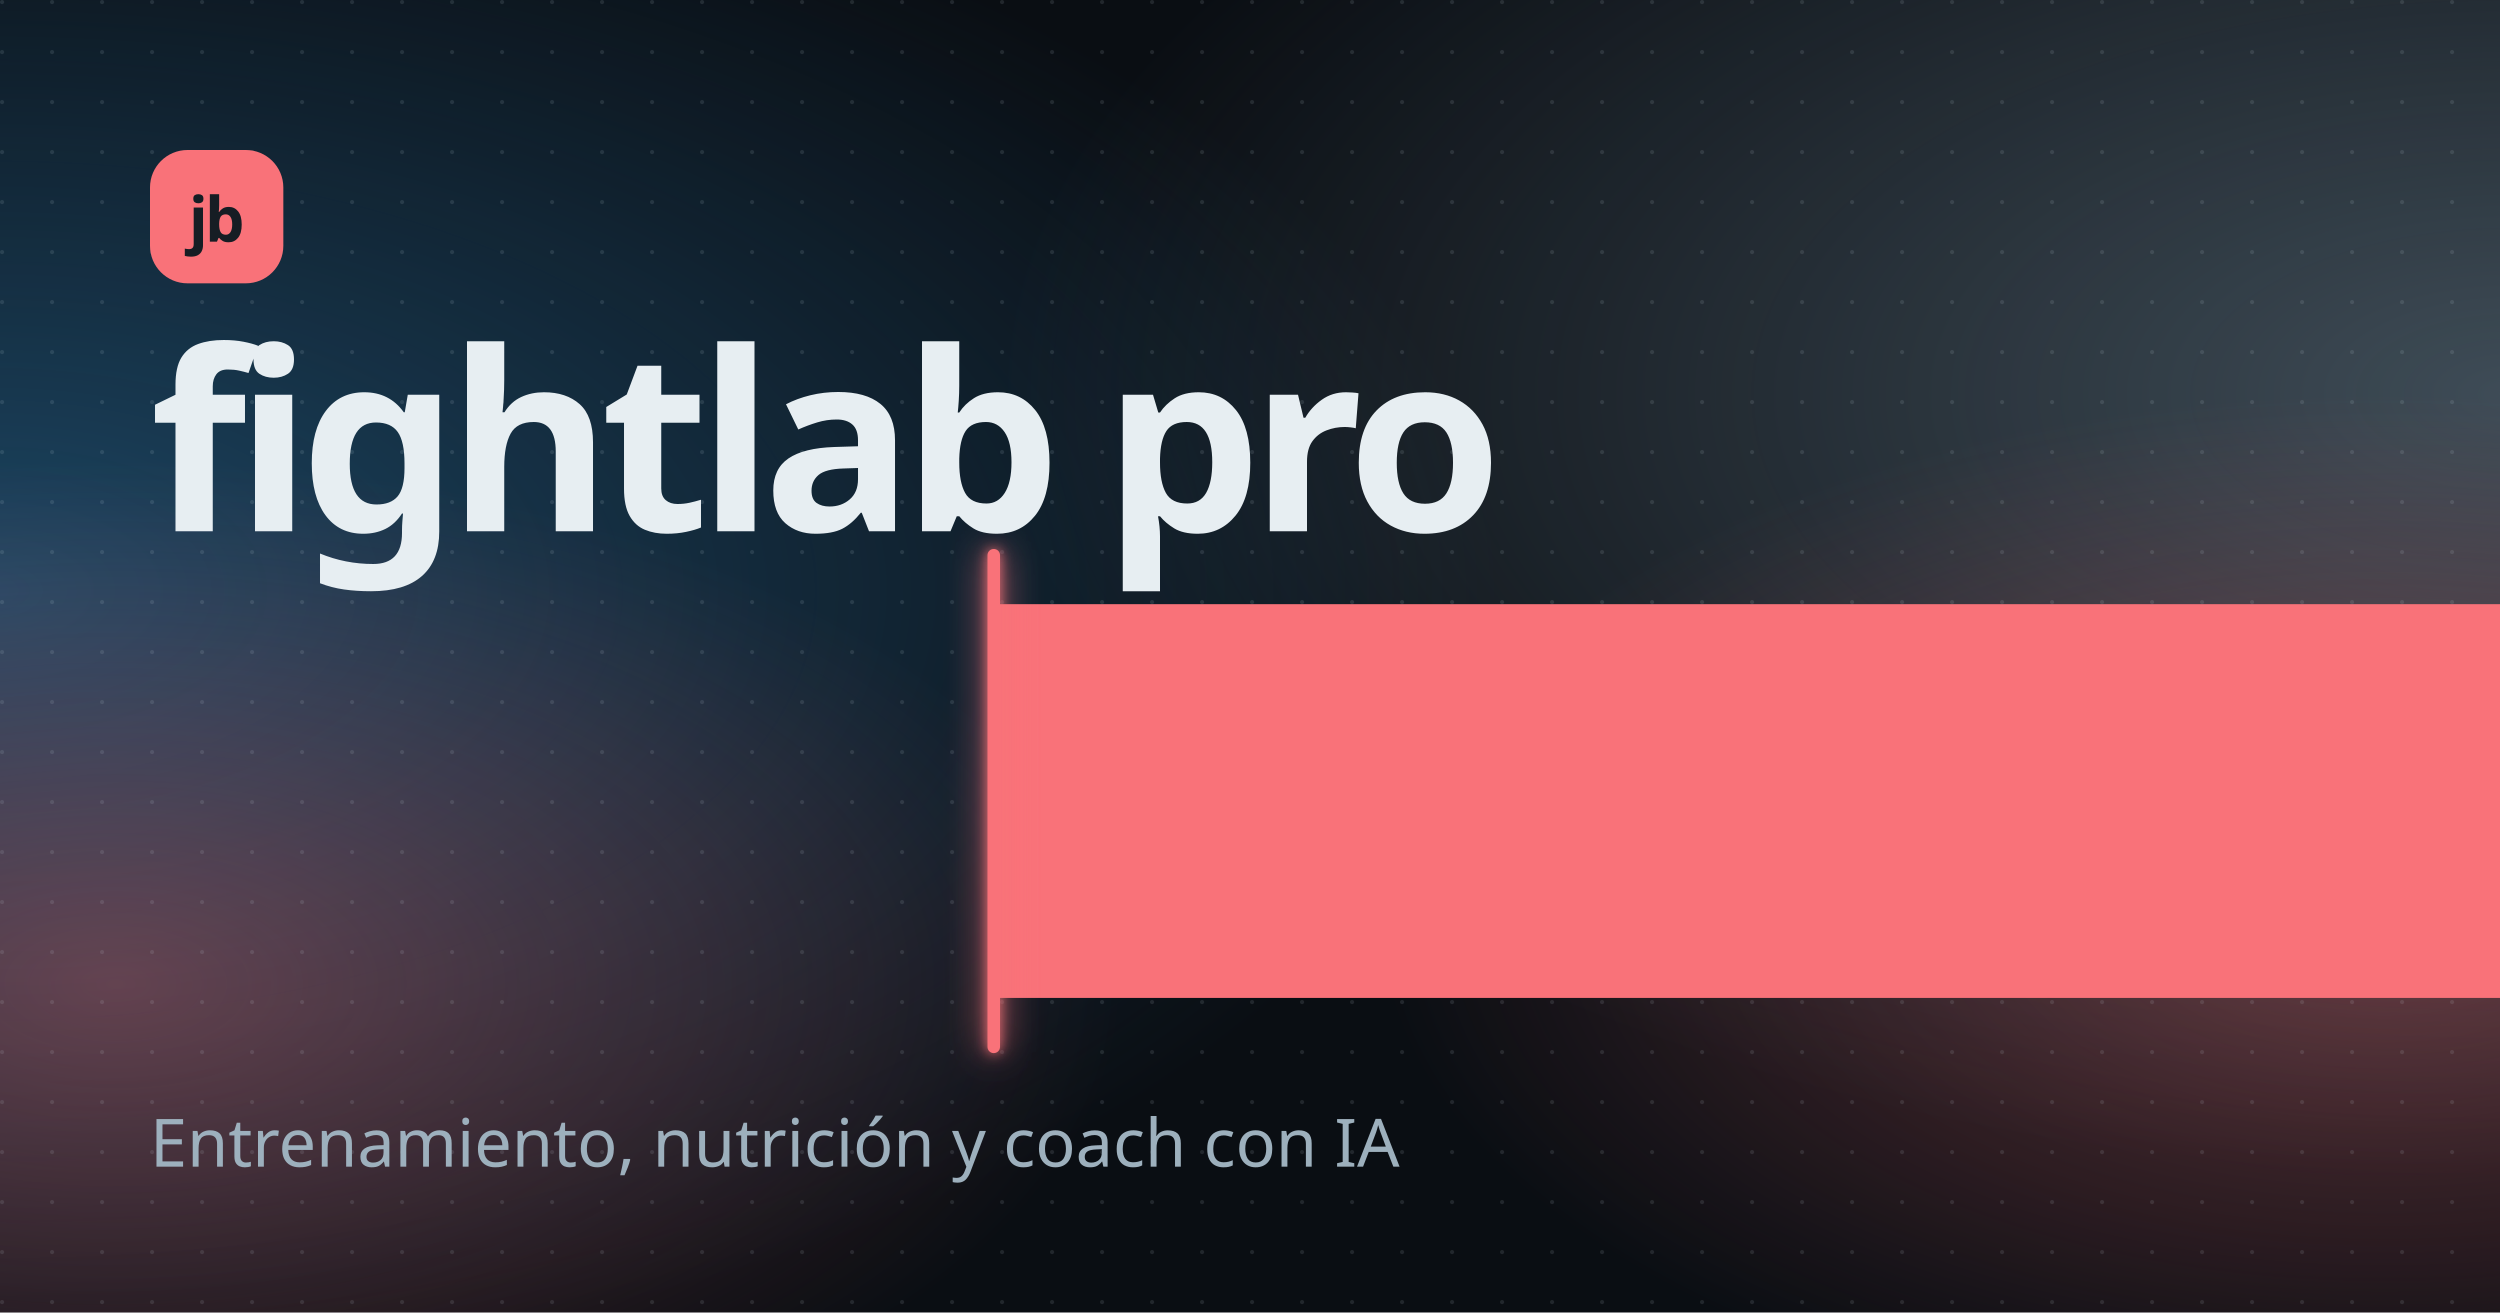
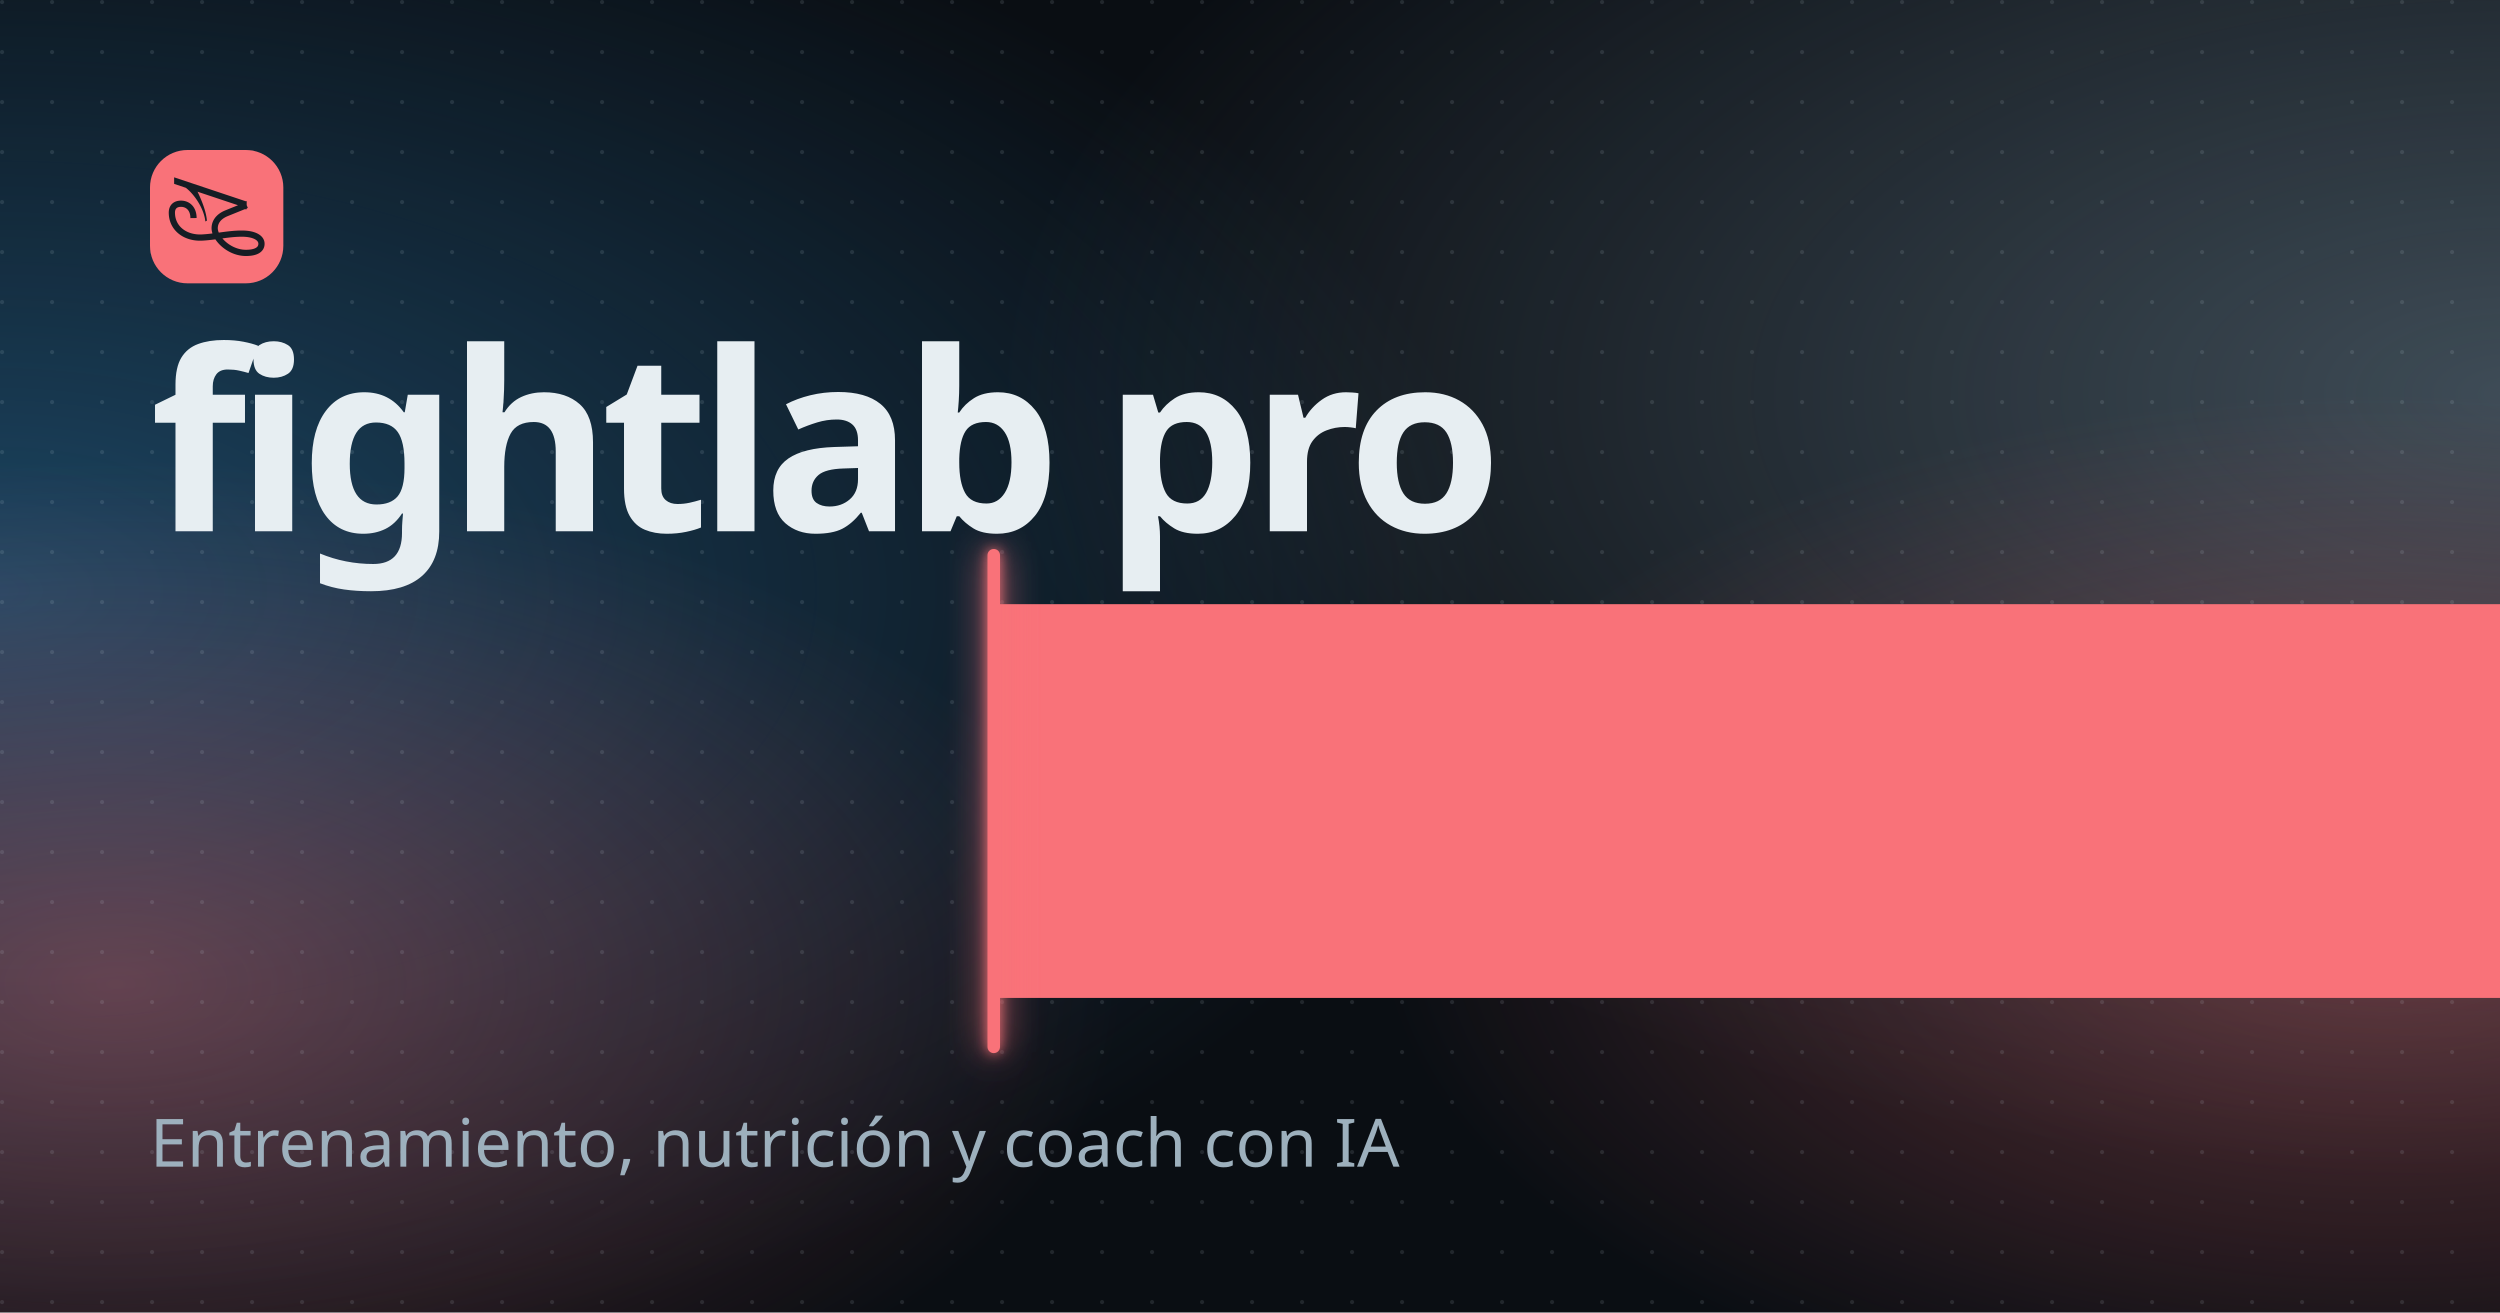
<svg xmlns="http://www.w3.org/2000/svg" viewBox="0 0 1200 630" width="1200" height="630">
  <defs>
    <filter id="neon" x="-400%" y="-20%" width="900%" height="140%">
      <feGaussianBlur in="SourceGraphic" stdDeviation="3" result="a" />
      <feGaussianBlur in="SourceGraphic" stdDeviation="9" result="b" />
      <feMerge>
        <feMergeNode in="b" />
        <feMergeNode in="a" />
        <feMergeNode in="SourceGraphic" />
      </feMerge>
    </filter>
    <radialGradient id="neb-izq" cx="0" cy="0.45" r="0.6">
      <stop offset="0" stop-color="#2A72A3" stop-opacity=".55" />
      <stop offset="1" stop-color="#2A72A3" stop-opacity="0" />
    </radialGradient>
    <radialGradient id="neb-izq2" cx="0.05" cy="0.75" r="0.4">
      <stop offset="0" stop-color="#F97279" stop-opacity=".35" />
      <stop offset="1" stop-color="#F97279" stop-opacity="0" />
    </radialGradient>
    <radialGradient id="neb-der" cx="1" cy="0.3" r="0.6">
      <stop offset="0" stop-color="#738A9A" stop-opacity=".5" />
      <stop offset="1" stop-color="#738A9A" stop-opacity="0" />
    </radialGradient>
    <radialGradient id="neb-der2" cx="0.95" cy="0.7" r="0.4">
      <stop offset="0" stop-color="#F97279" stop-opacity=".35" />
      <stop offset="1" stop-color="#F97279" stop-opacity="0" />
    </radialGradient>
    <pattern id="puntos" width="24" height="24" patternUnits="userSpaceOnUse">
      <circle cx="1" cy="1" r="1" fill="#CCDBE2" fill-opacity=".12" />
    </pattern>
  </defs>
  <rect width="1200" height="630" fill="#0A0E13" />
  <rect width="1200" height="630" fill="url(#neb-izq)" />
  <rect width="1200" height="630" fill="url(#neb-izq2)" />
  <rect width="1200" height="630" fill="url(#neb-der)" />
  <rect width="1200" height="630" fill="url(#neb-der2)" />
  <rect width="1200" height="630" fill="url(#puntos)" />
  <rect x="480" y="290" width="720" height="189" fill="#F97279" />
  <rect x="474" y="263.5" width="6" height="242" rx="3.0" fill="#F97279" filter="url(#neon)" />
  <g id="marca" transform="translate(72 72)">
    <rect width="64" height="64" rx="18" fill="#F97279" />
-     <text x="32" y="44" text-anchor="middle" font-family="Bricolage Grotesque, Arial Black, sans-serif" font-weight="800" font-size="30" letter-spacing="-1.4" fill="#161D24">jb</text>
+     <svg x="9" y="12" width="46" height="40" viewBox="0 0 1417 1163.28" fill="#161D24">
+       <path d="M79.6 97V0L1134.76 352.67L1152.4 352.28V411.27L1169.28 452.92L1152.4 459.76V472.28H1121.49L868.28 574.92L861.06 577.96L854.27 581L847.64 584.14L841.17 587.37L835.36 590.44L829.19 593.86L823.22 597.36L817.42 600.93L811.78 604.6L806.33 608.34L801.04 612.17L795.93 616.07L791 620.04L786.24 624.09L781.67 628.2L777.27 632.38L773.05 636.63L769.01 640.94L765.15 645.32L761.47 649.75L757.97 654.24L754.64 658.8L751.5 663.41L748.53 668.08L745.73 672.81L743.11 677.6L740.67 682.44L738.4 687.36L736.31 692.34L734.39 697.38L732.64 702.5L731.07 707.69L729.67 712.96L728.45 718.31L727.42 723.74L726.56 729.26L725.89 734.87L725.4 740.57L725.11 746.38L725.01 751.87L725.31 760.53L726.19 769.18L727.68 778.24L729.79 787.66L732.55 797.4L735.94 807.44L739.83 817.34L754.78 815.29L769.82 813.24L784.88 811.19L799.98 809.17L815.1 807.17L830.24 805.21L845.41 803.3L860.61 801.44L875.83 799.64L891.08 797.92L906.36 796.28L921.66 794.72L936.99 793.27L952.35 791.93L967.73 790.71L983.14 789.61L998.58 788.65L1014.04 787.83L1029.53 787.18L1045.05 786.68L1060.59 786.36L1076.17 786.23L1091.93 786.29L1105.35 786.57L1118.56 787.07L1131.57 787.79L1144.35 788.73L1156.92 789.89L1169.26 791.27L1181.38 792.87L1193.27 794.69L1204.94 796.73L1215.34 798.77Q1215.85 798.87 1216.36 798.99L1226.49 801.22Q1227.02 801.33 1227.55 801.46L1237.41 803.88Q1237.96 804.02 1238.51 804.16L1248.08 806.76Q1248.65 806.92 1249.21 807.09L1258.5 809.87Q1259.09 810.05 1259.68 810.24L1268.67 813.2Q1269.29 813.4 1269.89 813.62L1278.59 816.75Q1279.23 816.98 1279.86 817.23L1288.26 820.54Q1288.92 820.8 1289.57 821.08L1297.66 824.56Q1298.35 824.85 1299.02 825.17L1306.81 828.82Q1307.51 829.15 1308.21 829.5L1315.68 833.32Q1316.41 833.69 1317.13 834.09L1324.28 838.08Q1325.03 838.5 1325.77 838.94L1332.6 843.09Q1333.37 843.56 1334.13 844.06L1340.63 848.37Q1341.43 848.89 1342.2 849.45L1348.37 853.92Q1349.18 854.5 1349.97 855.13L1355.8 859.75Q1356.62 860.4 1357.42 861.09L1362.91 865.86Q1363.74 866.59 1364.54 867.35L1369.68 872.28Q1370.52 873.08 1371.31 873.92L1376.1 879Q1376.93 879.88 1377.71 880.8L1382.15 886.02Q1382.96 886.98 1383.72 887.98L1387.8 893.35Q1388.59 894.39 1389.32 895.48L1393.03 900.99Q1393.78 902.11 1394.47 903.27L1397.81 908.92Q1398.51 910.12 1399.15 911.36L1402.11 917.14Q1402.76 918.41 1403.33 919.72L1405.91 925.64Q1406.49 926.97 1406.98 928.33L1409.18 934.39Q1409.68 935.77 1410.09 937.18L1411.9 943.36Q1412.32 944.78 1412.64 946.21L1414.05 952.53Q1414.37 953.96 1414.6 955.42L1415.62 961.86Q1415.85 963.3 1415.98 964.75L1416.6 971.32Q1416.73 972.75 1416.77 974.18L1416.98 980.87Q1417.02 982.09 1416.99 983.3L1416.86 989.25Q1416.83 990.3 1416.76 991.34L1416.37 997.2Q1416.29 998.28 1416.17 999.35L1415.51 1005.11Q1415.38 1006.22 1415.2 1007.32L1414.27 1012.97Q1414.08 1014.11 1413.84 1015.23L1412.64 1020.78Q1412.39 1021.93 1412.08 1023.07L1410.61 1028.51Q1410.3 1029.67 1409.92 1030.81L1408.18 1036.14Q1407.8 1037.31 1407.35 1038.45L1405.33 1043.66Q1404.89 1044.82 1404.38 1045.94L1402.08 1051.05Q1401.57 1052.18 1400.99 1053.29L1398.42 1058.27Q1397.84 1059.38 1397.21 1060.46L1394.35 1065.32Q1393.72 1066.39 1393.03 1067.42L1389.89 1072.16Q1389.21 1073.19 1388.47 1074.18L1385.04 1078.79Q1384.31 1079.76 1383.54 1080.7L1379.82 1085.18Q1379.06 1086.1 1378.25 1086.98L1374.24 1091.33Q1373.45 1092.19 1372.61 1093.01L1368.32 1097.22Q1367.51 1098.01 1366.65 1098.77L1362.07 1102.84Q1361.24 1103.58 1360.38 1104.27L1355.49 1108.2Q1354.66 1108.87 1353.8 1109.5L1348.62 1113.28Q1347.79 1113.89 1346.93 1114.46L1341.45 1118.1Q1340.63 1118.65 1339.78 1119.16L1334 1122.65Q1333.19 1123.14 1332.35 1123.6L1326.27 1126.94Q1325.47 1127.37 1324.66 1127.78L1318.28 1130.96Q1317.5 1131.35 1316.7 1131.71L1310.01 1134.73Q1309.26 1135.07 1308.49 1135.38L1301.49 1138.24Q1300.76 1138.54 1300.01 1138.82L1292.71 1141.51Q1292 1141.78 1291.28 1142.02L1283.66 1144.54Q1282.98 1144.77 1282.28 1144.98L1274.36 1147.34Q1273.7 1147.53 1273.03 1147.71L1264.79 1149.89Q1264.15 1150.06 1263.52 1150.21L1254.96 1152.22Q1254.35 1152.36 1253.74 1152.49L1244.86 1154.32Q1244.27 1154.44 1243.69 1154.55L1234.49 1156.2Q1233.93 1156.3 1233.37 1156.39L1223.85 1157.86Q1223.31 1157.94 1222.77 1158.01L1212.93 1159.29Q1212.42 1159.36 1211.9 1159.41L1200.75 1160.6L1189.31 1161.57L1177.58 1162.32L1165.55 1162.86L1153.23 1163.18L1141.4 1163.28Q1140.71 1163.29 1140.02 1163.27L1121.34 1162.88Q1120.37 1162.85 1119.4 1162.79L1100.88 1161.61Q1099.93 1161.55 1098.99 1161.45L1080.64 1159.52Q1079.72 1159.42 1078.79 1159.29L1060.64 1156.63Q1059.74 1156.5 1058.84 1156.33L1040.9 1152.97Q1040.02 1152.8 1039.15 1152.6L1021.44 1148.57Q1020.59 1148.37 1019.74 1148.15L1002.26 1143.46Q1001.44 1143.24 1000.63 1142.99L983.4 1137.68Q982.61 1137.44 981.82 1137.16L964.87 1131.26Q964.1 1130.99 963.34 1130.7L946.68 1124.22Q945.94 1123.93 945.2 1123.62L928.85 1116.6Q928.13 1116.29 927.42 1115.96L911.39 1108.43Q910.7 1108.1 910.01 1107.75L894.32 1099.72Q893.65 1099.38 892.99 1099.01L877.65 1090.52Q877 1090.16 876.36 1089.78L861.39 1080.85Q860.76 1080.47 860.14 1080.08L845.56 1070.74Q844.95 1070.34 844.35 1069.93L830.17 1060.2Q829.58 1059.8 829 1059.37L815.24 1049.28Q814.66 1048.86 814.1 1048.42L800.77 1037.99Q800.21 1037.55 799.66 1037.09L786.79 1026.36Q786.24 1025.91 785.71 1025.43L773.31 1014.42Q772.77 1013.94 772.25 1013.45L760.33 1002.18Q759.8 1001.68 759.29 1001.17L747.88 989.67Q747.36 989.15 746.86 988.62L735.96 976.92Q735.46 976.37 734.97 975.81L724.6 963.94Q724.1 963.36 723.62 962.77L713.81 950.75Q713.32 950.15 712.85 949.53L703.6 937.38Q703.11 936.74 702.65 936.09L693.99 923.84Q693.51 923.16 693.06 922.47L689.45 916.96L676.93 918.58L661.79 920.51L646.63 922.38L631.44 924.19L616.22 925.92L600.98 927.58L585.71 929.15L570.41 930.63L555.08 931.99L539.73 933.25L524.36 934.37L508.95 935.37L493.52 936.22Q493 936.24 492.47 936.26L473.83 936.86Q473.09 936.88 472.35 936.88L453.92 936.88Q453.18 936.88 452.43 936.86L434.24 936.26Q433.48 936.24 432.72 936.19L414.78 935.01Q414.01 934.96 413.25 934.88L395.56 933.13Q394.79 933.05 394.02 932.95L376.6 930.62Q375.82 930.52 375.04 930.39L357.91 927.5Q357.13 927.37 356.34 927.21L339.51 923.77Q338.72 923.61 337.93 923.42L321.41 919.43Q320.61 919.24 319.82 919.02L303.63 914.5Q302.82 914.27 302.03 914.02L286.17 908.96Q285.37 908.71 284.57 908.42L269.06 902.84Q268.26 902.55 267.46 902.23L252.32 896.14Q251.51 895.82 250.72 895.46L235.95 888.86Q235.14 888.5 234.35 888.11L219.97 881.01Q219.17 880.61 218.38 880.19L204.4 872.59Q203.6 872.16 202.82 871.69L189.26 863.62Q188.47 863.14 187.69 862.64L174.56 854.08Q173.78 853.57 173.01 853.03L160.32 844.01Q159.55 843.45 158.8 842.87L146.56 833.39Q145.8 832.8 145.06 832.17L133.3 822.24Q132.55 821.6 131.83 820.94L120.55 810.56Q119.82 809.89 119.12 809.19L108.34 798.36Q107.63 797.65 106.95 796.91L96.68 785.66Q95.99 784.91 95.34 784.13L85.58 772.46Q84.93 771.67 84.31 770.86L75.09 758.77Q74.46 757.95 73.87 757.1L65.2 744.6Q64.6 743.74 64.05 742.86L55.93 729.97Q55.38 729.08 54.86 728.17L47.32 714.88Q46.8 713.97 46.33 713.03L39.37 699.35Q38.89 698.41 38.46 697.46L32.11 683.4Q31.67 682.44 31.28 681.46L25.54 667.04Q25.15 666.06 24.81 665.07L19.69 650.29Q19.35 649.29 19.05 648.29L14.58 633.15Q14.28 632.15 14.03 631.13L10.21 615.65Q9.96 614.64 9.76 613.63L6.6 597.8Q6.4 596.8 6.24 595.78L3.76 579.63Q3.61 578.62 3.5 577.61L1.71 561.13Q1.6 560.13 1.54 559.13L0.46 542.34Q0.39 541.35 0.37 540.36L0.01 523.26Q-0.01 522.42 0.01 521.58L0.11 514.92Q0.12 514.18 0.15 513.45L0.46 506.97Q0.5 506.21 0.56 505.46L1.06 499.16Q1.13 498.37 1.22 497.58L1.92 491.46Q2.02 490.65 2.14 489.84L3.04 483.89Q3.16 483.05 3.32 482.22L4.41 476.45Q4.58 475.59 4.77 474.73L6.05 469.14Q6.26 468.26 6.49 467.38L7.96 461.97Q8.21 461.06 8.49 460.17L10.14 454.93Q10.43 454.01 10.75 453.11L12.59 448.04Q12.92 447.12 13.3 446.2L15.31 441.31Q15.69 440.38 16.12 439.46L18.3 434.74Q18.74 433.81 19.21 432.89L21.57 428.35Q22.05 427.42 22.58 426.51L25.11 422.14Q25.64 421.22 26.21 420.32L28.91 416.12Q29.49 415.22 30.11 414.34L32.97 410.31Q33.6 409.43 34.26 408.58L37.28 404.72Q37.95 403.87 38.66 403.04L41.84 399.36Q42.55 398.53 43.3 397.75L46.63 394.23Q47.38 393.44 48.16 392.7L51.65 389.35Q52.42 388.6 53.23 387.9L56.87 384.72Q57.67 384.02 58.5 383.36L62.29 380.35Q63.11 379.69 63.96 379.08L67.89 376.24Q68.72 375.63 69.58 375.06L73.65 372.39Q74.5 371.83 75.37 371.32L79.58 368.81Q80.43 368.3 81.3 367.83L85.64 365.49Q86.49 365.03 87.36 364.61L91.84 362.43Q92.68 362.02 93.54 361.64L98.15 359.63Q98.98 359.27 99.83 358.94L104.57 357.09Q105.39 356.76 106.23 356.48L111.09 354.79Q111.9 354.51 112.72 354.26L117.7 352.74Q118.5 352.5 119.3 352.28L124.4 350.92Q125.17 350.72 125.95 350.54L131.17 349.34Q131.93 349.17 132.68 349.02L138.02 347.98Q138.75 347.84 139.49 347.72L144.93 346.85Q145.64 346.73 146.36 346.64L151.91 345.93Q152.6 345.84 153.29 345.77L158.94 345.22Q159.61 345.15 160.28 345.1L166.04 344.71Q166.68 344.66 167.33 344.64L173.19 344.4Q173.81 344.38 174.44 344.37L180.39 344.29Q181.11 344.28 181.83 344.29L189.3 344.43Q190.14 344.44 190.98 344.49L198.39 344.89Q199.24 344.94 200.08 345.02L207.42 345.69Q208.28 345.77 209.14 345.88L216.4 346.82Q217.27 346.94 218.13 347.08L225.31 348.29Q226.19 348.44 227.05 348.62L234.15 350.1Q235.03 350.28 235.9 350.5L242.89 352.25Q243.78 352.47 244.65 352.72L251.54 354.74Q252.43 355 253.3 355.29L260.09 357.57Q260.97 357.87 261.84 358.2L268.51 360.75Q269.39 361.09 270.26 361.46L276.81 364.28Q277.68 364.65 278.54 365.06L284.96 368.14Q285.83 368.56 286.68 369.01L292.96 372.36Q293.82 372.81 294.66 373.31L300.8 376.92Q301.64 377.41 302.46 377.94L308.46 381.82Q309.28 382.35 310.08 382.92L315.92 387.06Q316.73 387.63 317.51 388.24L323.19 392.64Q323.97 393.25 324.73 393.89L330.24 398.56Q331 399.2 331.73 399.88L337.06 404.81Q337.79 405.48 338.49 406.19L343.65 411.38Q344.35 412.08 345.01 412.82L349.98 418.27Q350.65 419 351.28 419.76L356.05 425.48Q356.68 426.24 357.28 427.02L361.85 433Q362.45 433.77 363.01 434.57L367.37 440.81Q367.93 441.61 368.45 442.42L372.6 448.93Q373.12 449.73 373.6 450.56L377.53 457.33Q378.01 458.15 378.45 458.98L382.15 466.01Q382.59 466.83 382.99 467.68L386.46 474.96Q386.86 475.79 387.22 476.64L390.45 484.18Q390.81 485.01 391.13 485.86L394.12 493.66Q394.44 494.49 394.72 495.33L397.45 503.39Q397.73 504.22 397.98 505.05L400.45 513.37Q400.7 514.19 400.91 515.02L403.12 523.6Q403.32 524.41 403.5 525.22L405.44 534.06Q405.61 534.85 405.76 535.66L407.41 544.75Q407.55 545.53 407.67 546.32L409.04 555.67Q409.15 556.44 409.23 557.21L410.31 566.82Q410.39 567.57 410.45 568.32L411.23 578.19Q411.29 578.92 411.32 579.66L411.79 589.78Q411.83 590.49 411.84 591.21L411.99 601.58L320.01 602.99L319.86 593.33L319.46 584.67L318.8 576.3L317.89 568.22L316.75 560.43L315.39 552.92L313.81 545.7L312.02 538.76L310.04 532.1L307.88 525.7L305.53 519.58L303.02 513.71L300.35 508.1L297.52 502.75L294.55 497.63L291.43 492.75L288.18 488.11L284.8 483.68L281.29 479.48L277.65 475.49L273.9 471.7L270.02 468.12L266.02 464.73L261.91 461.54L257.68 458.54L253.33 455.73L248.87 453.11L244.29 450.67L239.6 448.42L234.79 446.36L229.88 444.48L224.85 442.79L219.72 441.29L214.48 439.98L209.13 438.86L203.69 437.95L198.15 437.23L192.52 436.71L186.8 436.4L180.89 436.29L176.28 436.35L171.7 436.54L167.26 436.84L162.96 437.26L158.82 437.8L154.83 438.44L150.99 439.18L147.31 440.03L143.78 440.97L140.41 442L137.2 443.11L134.14 444.31L131.22 445.58L128.46 446.92L125.83 448.34L123.34 449.82L120.98 451.38L118.74 453L116.61 454.69L114.58 456.47L112.65 458.32L110.81 460.26L109.05 462.3L107.36 464.45L105.75 466.72L104.21 469.12L102.74 471.66L101.34 474.36L100.02 477.22L98.76 480.27L97.6 483.5L96.51 486.93L95.53 490.57L94.65 494.42L93.88 498.49L93.22 502.79L92.7 507.32L92.32 512.07L92.09 517.06L92.01 522.15L92.33 537.41L93.29 552.21L94.85 566.68L97.02 580.81L99.77 594.61L103.1 608.07L106.98 621.2L111.41 633.99L116.37 646.46L121.86 658.59L127.86 670.39L134.36 681.86L141.37 692.99L148.86 703.79L156.84 714.25L165.29 724.36L174.21 734.13L183.59 743.54L193.42 752.59L203.7 761.27L214.42 769.58L225.56 777.51L237.14 785.05L249.12 792.19L261.51 798.92L274.29 805.23L287.46 811.11L301 816.56L314.91 821.56L329.17 826.11L343.78 830.19L358.72 833.79L373.98 836.91L389.55 839.53L405.41 841.65L421.57 843.26L438 844.33L454.68 844.88L471.62 844.88L489.01 844.32L503.05 843.56L517.64 842.62L532.27 841.55L546.92 840.36L561.59 839.05L576.29 837.64L591.02 836.12L605.78 834.52L620.56 832.83L635.37 831.07L646.36 829.71L645.02 825.78Q644.65 824.67 644.33 823.54L640.92 811.46Q640.58 810.25 640.3 809.03L637.62 797.09Q637.33 795.79 637.11 794.48L635.18 782.7Q634.95 781.29 634.8 779.87L633.63 768.29Q633.48 766.77 633.42 765.25L633.03 753.88Q632.99 752.7 633.01 751.51L633.13 744.06Q633.14 743.28 633.18 742.5L633.56 735.13Q633.6 734.34 633.66 733.56L634.28 726.28Q634.35 725.49 634.45 724.7L635.31 717.51Q635.4 716.71 635.53 715.93L636.63 708.82Q636.75 708.03 636.9 707.24L638.24 700.23Q638.39 699.44 638.57 698.66L640.15 691.74Q640.33 690.96 640.53 690.18L642.34 683.35Q642.55 682.57 642.78 681.8L644.82 675.07Q645.05 674.31 645.31 673.55L647.57 666.91Q647.83 666.15 648.12 665.41L650.61 658.87Q650.89 658.13 651.2 657.39L653.91 650.95Q654.21 650.22 654.54 649.51L657.47 643.17Q657.8 642.46 658.15 641.76L661.3 635.51Q661.65 634.82 662.02 634.14L665.37 628Q665.74 627.33 666.13 626.67L669.7 620.63Q670.08 619.98 670.49 619.34L674.26 613.41Q674.66 612.78 675.08 612.16L679.06 606.33Q679.48 605.72 679.91 605.13L684.09 599.4Q684.52 598.82 684.96 598.25L689.35 592.63Q689.78 592.07 690.23 591.52L694.81 586.01Q695.26 585.47 695.72 584.95L700.49 579.54Q700.94 579.03 701.41 578.53L706.38 573.24Q706.83 572.75 707.31 572.27L712.46 567.08Q712.92 566.62 713.4 566.17L718.74 561.09Q719.2 560.65 719.68 560.22L725.2 555.25Q725.67 554.83 726.15 554.42L731.85 549.57Q732.32 549.17 732.8 548.78L738.68 544.05Q739.15 543.67 739.63 543.3L745.69 538.68Q746.16 538.32 746.63 537.98L752.86 533.47Q753.33 533.13 753.81 532.81L760.2 528.42Q760.67 528.1 761.14 527.79L767.71 523.52Q768.17 523.22 768.64 522.93L775.37 518.78Q775.83 518.49 776.29 518.22L783.18 514.19Q783.64 513.92 784.1 513.67L791.15 509.76Q791.6 509.51 792.06 509.27L800.16 505.02L808.41 500.92L816.8 496.98L825.33 493.18L833.72 489.65L1023.83 412.6L425.66 212.67L430.65 223.12L436.46 235.47L442.21 247.85L447.91 260.28L453.55 272.75L459.11 285.25L464.6 297.78L470 310.33L475.32 322.91L480.55 335.49L485.67 348.09L490.7 360.68L495.61 373.28L500.4 385.88L505.08 398.46L509.62 411.03L514.04 423.59L518.31 436.12L522.44 448.62L526.42 461.08L530.25 473.52L533.91 485.9L537.41 498.24L540.73 510.53L543.87 522.77L546.83 534.94L549.6 547.05L552.17 559.08L554.54 571.05L556.7 582.93L558.65 594.73L560.38 606.43L561.89 618.05L563.16 629.57L564.2 640.98L541 652.28L539.24 637.23L536.97 622.08L534.21 606.85L530.96 591.55L527.25 576.21L523.09 560.83L518.49 545.44L513.48 530.04L508.06 514.66L502.25 499.32L496.07 484.01L489.52 468.77L482.63 453.61L475.41 438.55L467.88 423.59L460.04 408.76L451.92 394.08L443.53 379.55L434.89 365.2L426 351.03L416.89 337.08L407.57 323.34L398.05 309.85L388.36 296.6L378.5 283.63L368.49 270.95L358.34 258.56L348.08 246.49L337.71 234.76L327.25 223.38L316.71 212.36L306.12 201.72L295.48 191.49L284.81 181.66L274.12 172.27L263.44 163.31L252.89 154.92ZM793.48 902.87 794.42 904.02 803.79 914.76 813.68 925.37 824.07 935.83 834.93 946.1 846.26 956.16 858.03 965.98 870.22 975.52 882.82 984.76 895.8 993.66 909.16 1002.22 922.85 1010.39 936.88 1018.16 951.22 1025.49 965.85 1032.37 980.75 1038.76 995.9 1044.65 1011.3 1050.01 1026.91 1054.82 1042.72 1059.06 1058.72 1062.7 1074.89 1065.73 1091.21 1068.13 1107.68 1069.86 1124.28 1070.92 1141.29 1071.28 1152.43 1071.18 1163.1 1070.89 1173.4 1070.42 1183.33 1069.76 1192.89 1068.93 1201.54 1067.99 1210.36 1066.85 1218.79 1065.55 1226.84 1064.1 1234.53 1062.52 1241.84 1060.8 1248.79 1058.96 1255.36 1057 1261.57 1054.94 1267.42 1052.78 1272.9 1050.54 1278.04 1048.22 1282.82 1045.84 1287.26 1043.4 1291.37 1040.92 1295.16 1038.4 1298.64 1035.86 1301.83 1033.29 1304.73 1030.72 1307.38 1028.12 1309.78 1025.52 1311.95 1022.9 1313.91 1020.26 1315.69 1017.59 1317.28 1014.88 1318.71 1012.11 1319.99 1009.27 1321.13 1006.35 1322.12 1003.32 1322.97 1000.18 1323.68 996.9 1324.24 993.48 1324.65 989.91 1324.9 986.18 1324.98 982.48 1324.86 978.44 1324.52 974.76 1323.96 971.21 1323.18 967.76 1322.2 964.39 1321 961.08 1319.56 957.79 1317.89 954.51 1315.94 951.23 1313.72 947.93 1311.2 944.61 1308.37 941.27 1305.21 937.92 1301.7 934.56 1297.84 931.2 1293.62 927.86 1289.04 924.54 1284.09 921.26 1278.77 918.04 1273.09 914.87 1267.05 911.79 1260.64 908.78 1253.88 905.88 1246.77 903.08 1239.32 900.39 1231.52 897.83 1223.4 895.39 1214.94 893.1 1206.17 890.95 1197.09 888.95 1187.2 887 1177.53 885.33 1167.56 883.83 1157.3 882.49 1146.76 881.33 1135.95 880.35 1124.87 879.55 1113.52 878.93 1101.92 878.51 1090.07 878.28 1075.83 878.23 1061.41 878.36 1046.95 878.66 1032.47 879.13 1017.96 879.75 1003.42 880.52 988.86 881.43 974.27 882.47 959.65 883.64 945.01 884.92 930.34 886.31 915.64 887.81 900.92 889.39 886.17 891.06 871.39 892.8 856.59 894.62 841.76 896.49 826.9 898.41 812.02 900.38 797.12 902.38Z" />
+     </svg>
  </g>
  <text id="titulo" x="72" y="255" font-family="Bricolage Grotesque, Arial Black, sans-serif" font-weight="800" font-size="120" letter-spacing="-5.4" fill="#E7EEF2">fightlab pro</text>
  <text id="subtitulo" x="72" y="560" font-family="Geist, system-ui, sans-serif" font-size="32" fill="#9DB0BD">Entrenamiento, nutrición y coach con IA</text>
</svg>
